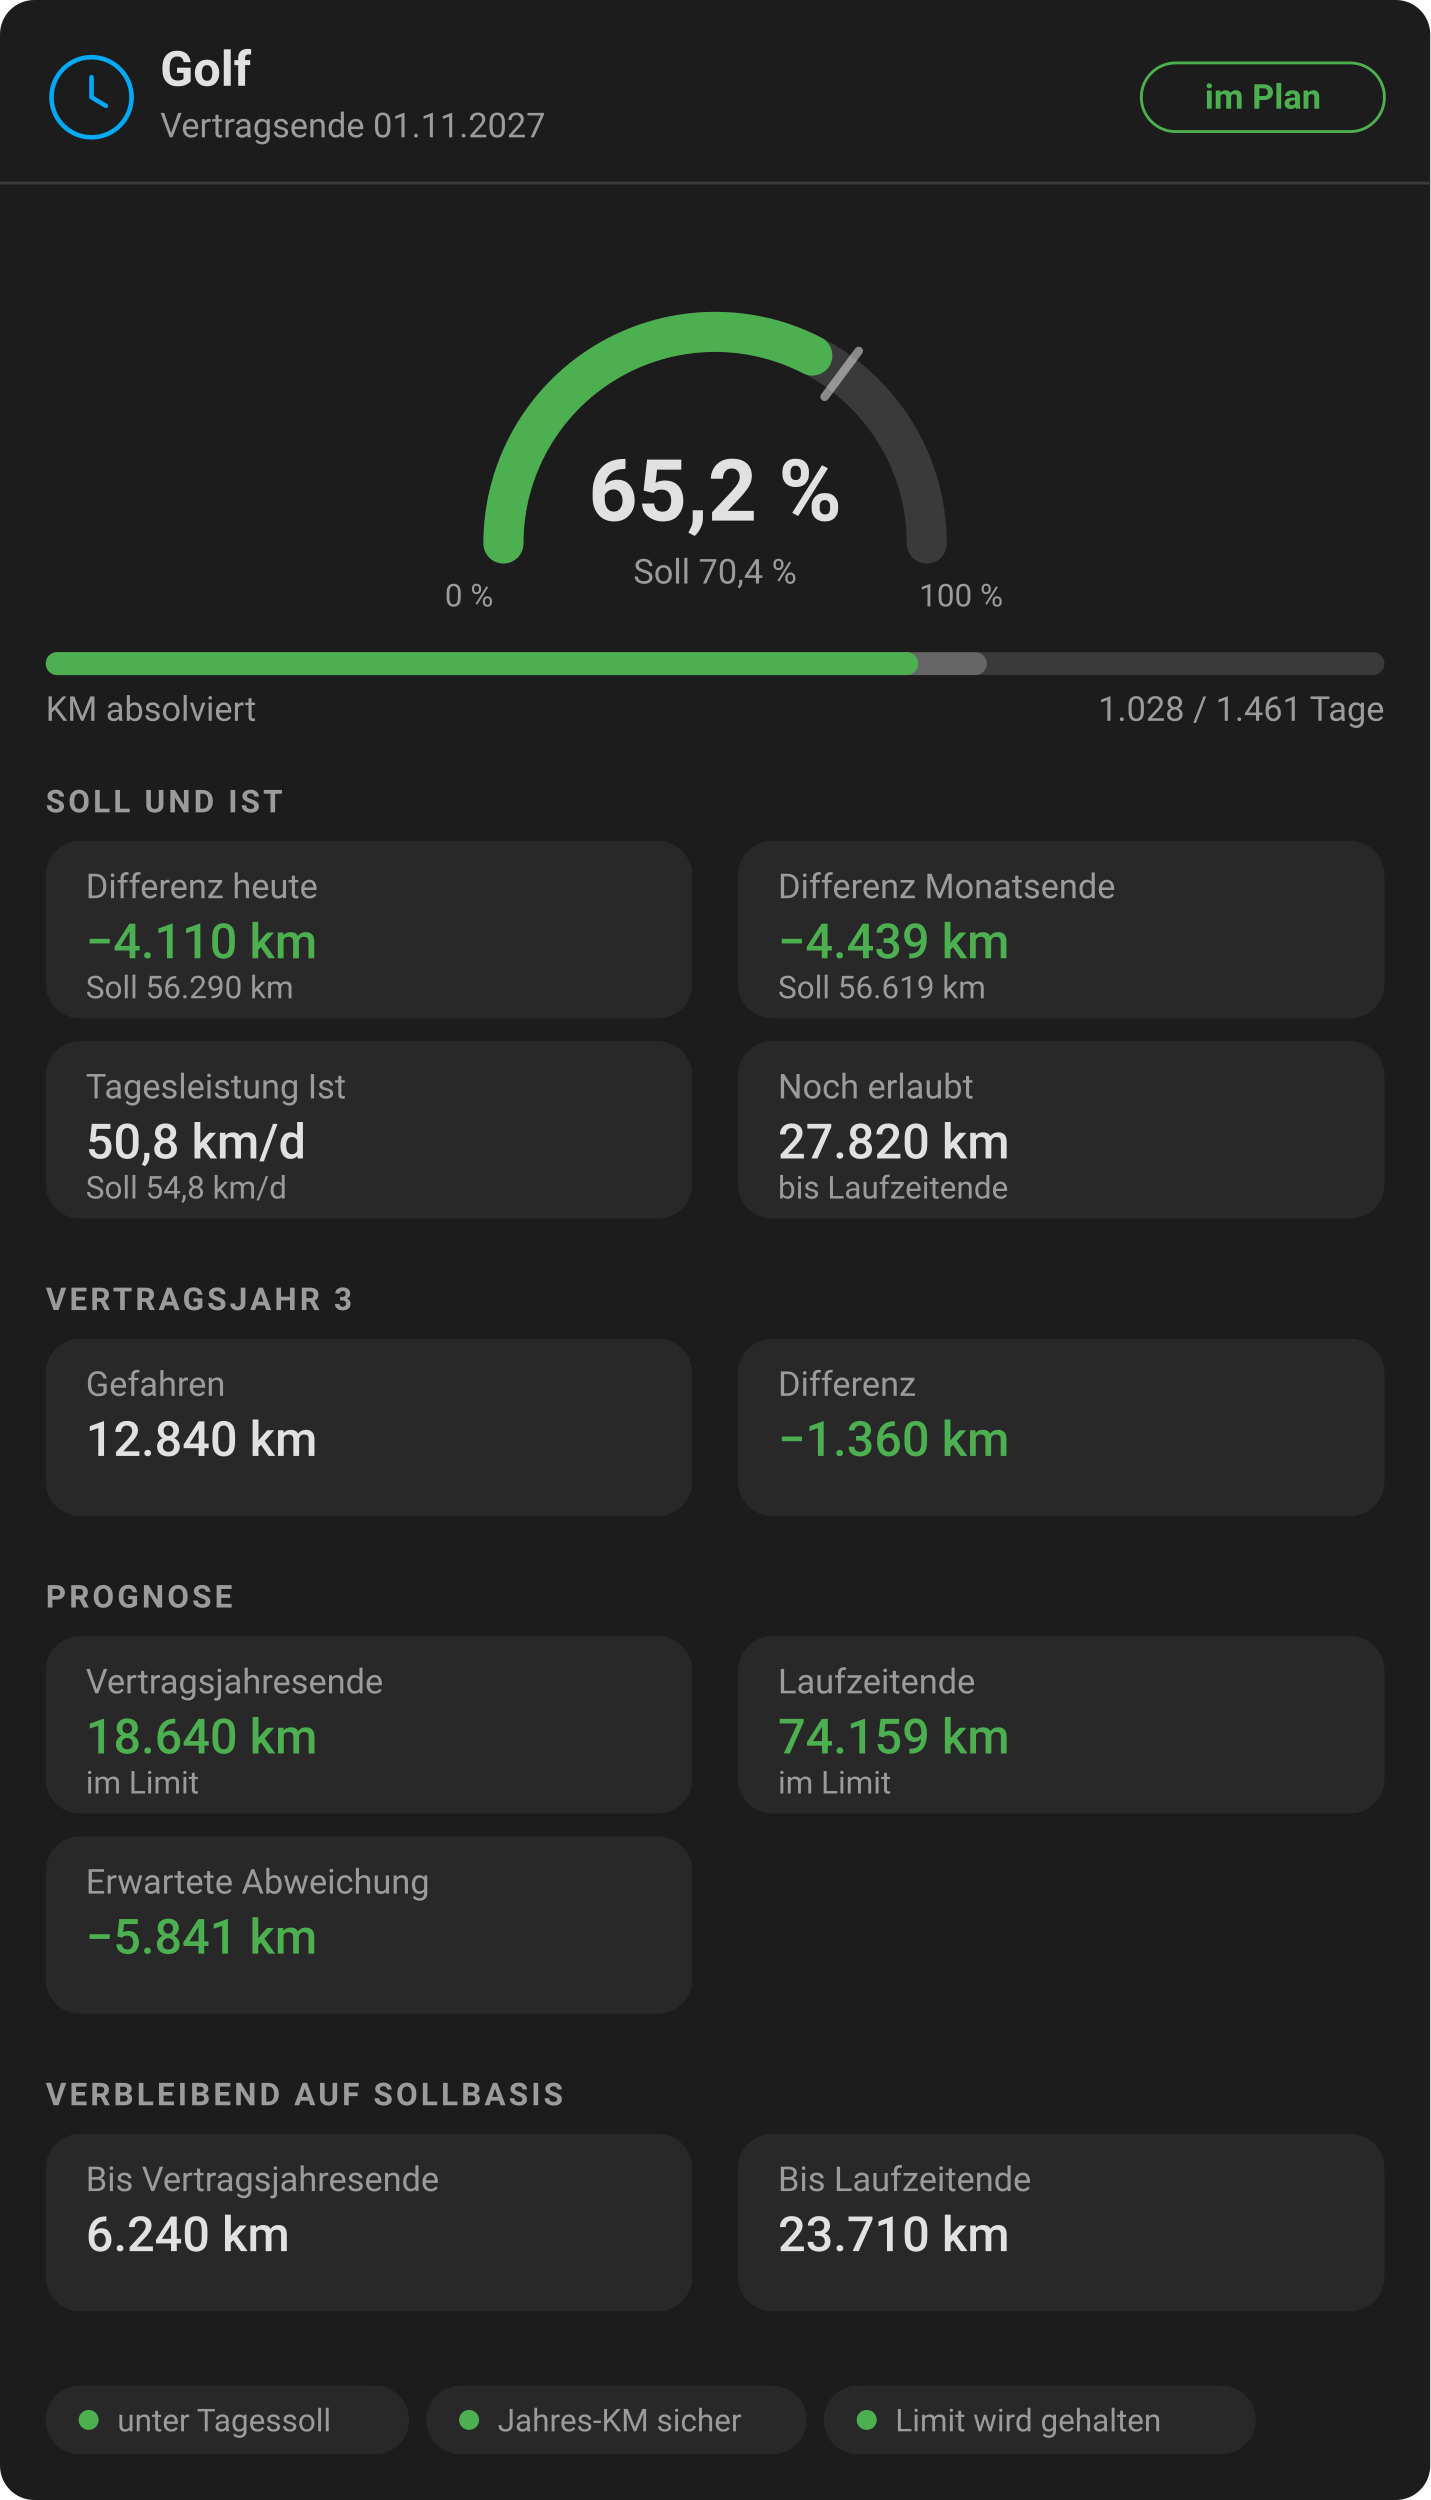
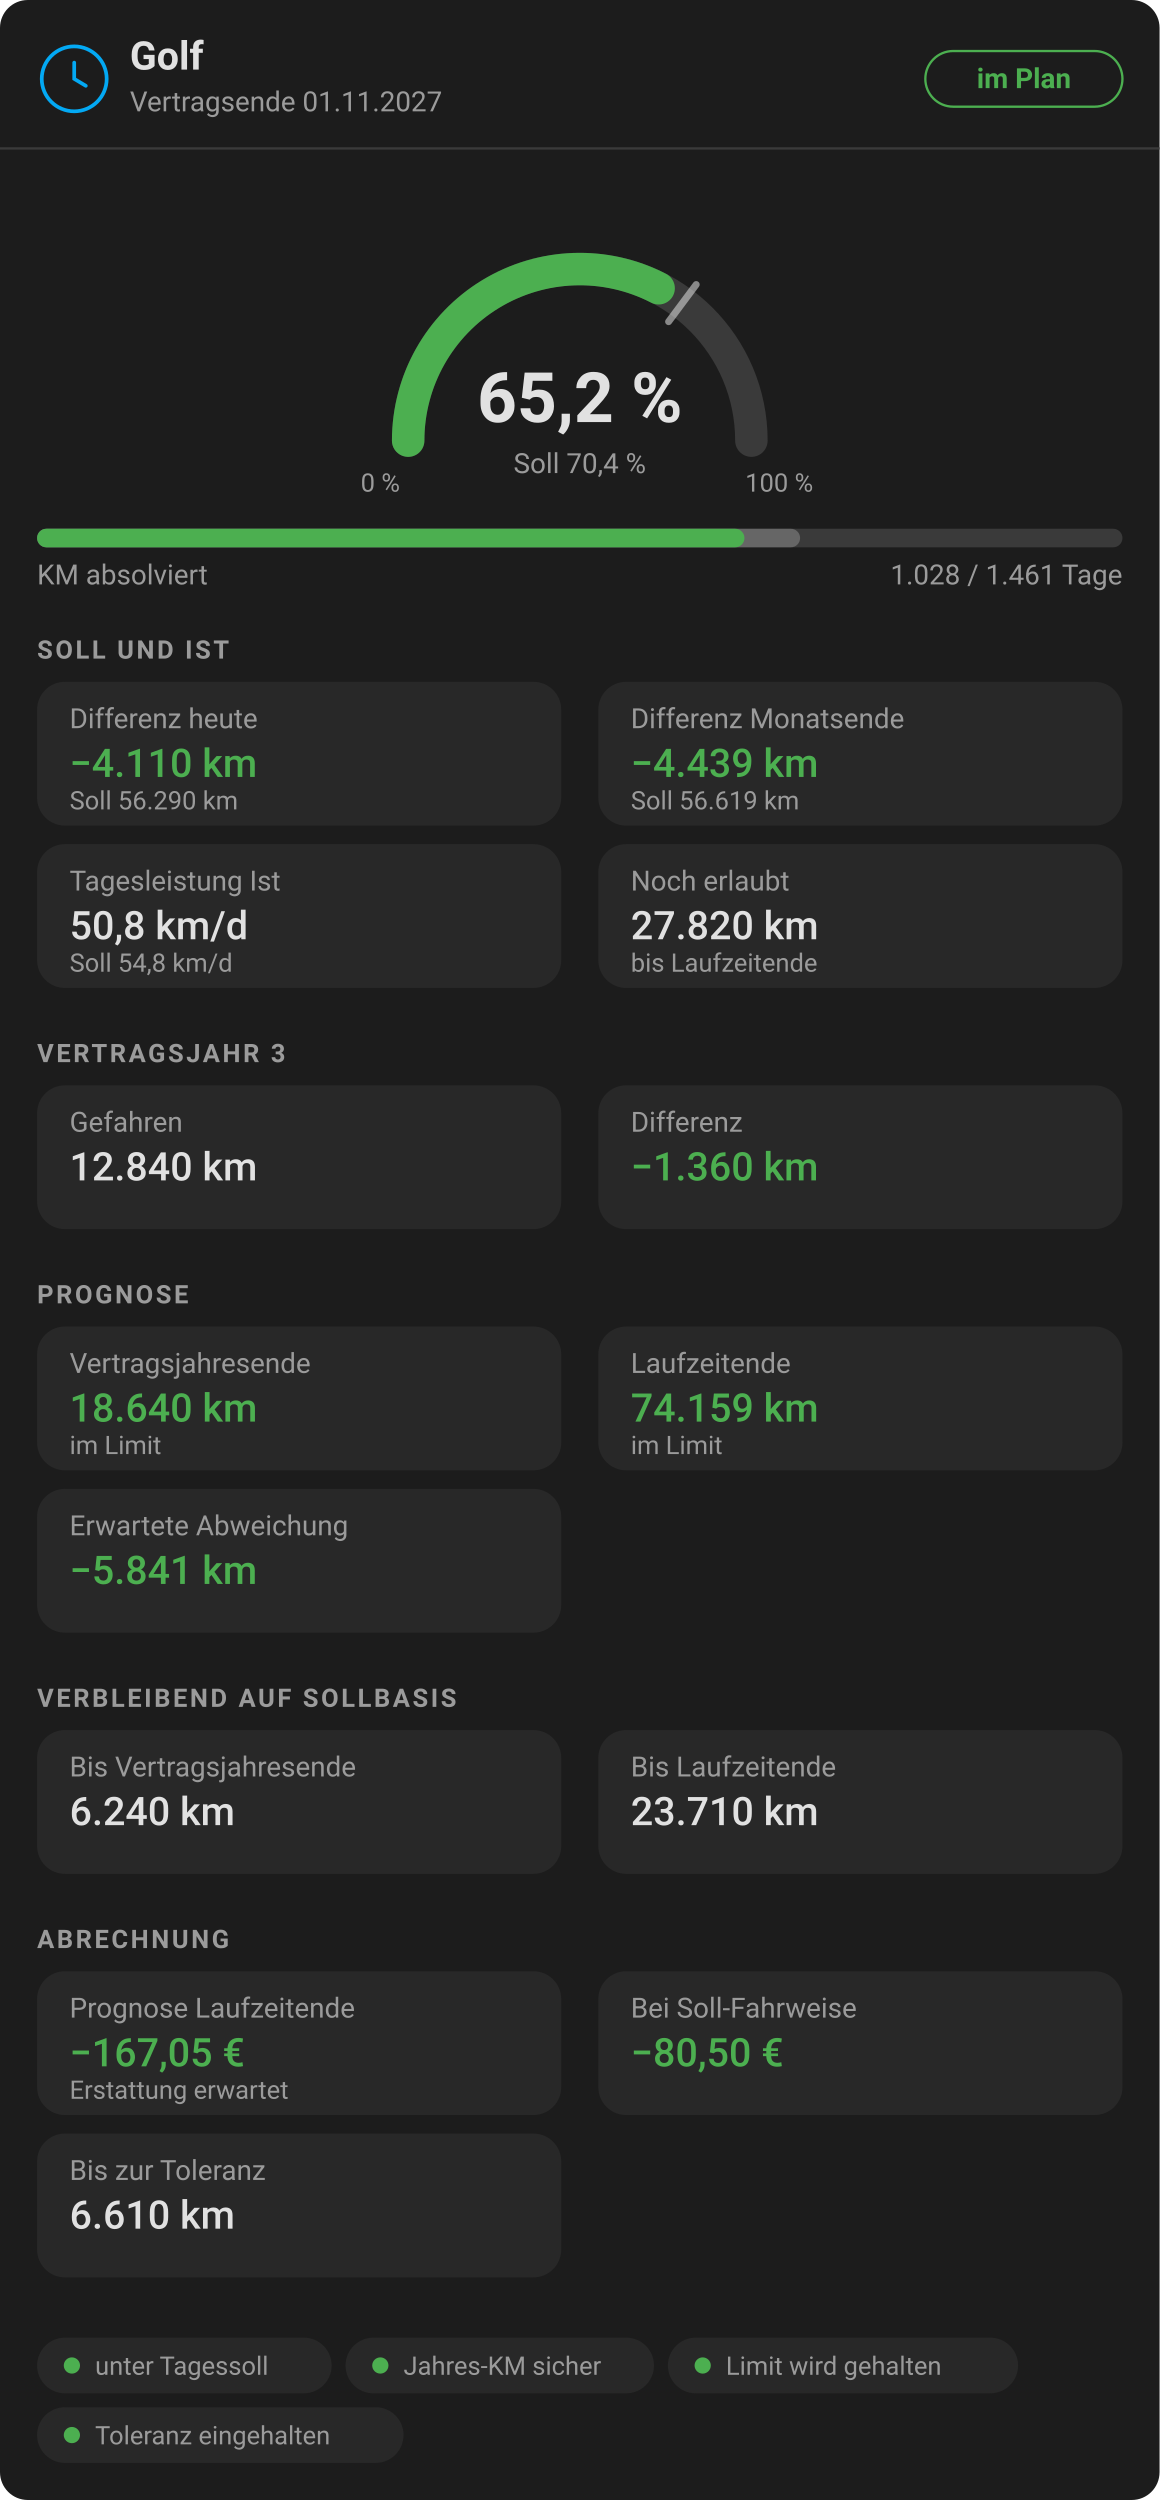
- <svg xmlns="http://www.w3.org/2000/svg" viewBox="0 0 500 874" width="500" height="874" role="img" aria-label="Die Leasing-KM-Karte auf einem Dashboard: eine Anzeige mit absolvierten Kilometern gegen die abgelaufene Laufzeit, Kacheln für Differenz, Prognose und Restkilometer sowie drei Statusmelder">
-   <rect width="500" height="874" rx="12" fill="#1c1c1c" />
+ <svg xmlns="http://www.w3.org/2000/svg" viewBox="0 0 500 1078" width="500" height="1078" role="img" aria-label="Die Leasing-KM-Karte auf einem Dashboard: eine Anzeige mit absolvierten Kilometern gegen die abgelaufene Laufzeit, Kacheln für Differenz, Prognose und Restkilometer sowie drei Statusmelder">
+   <rect width="500" height="1078" rx="12" fill="#1c1c1c" />
  <text x="56" y="30" font-family="ui-sans-serif, -apple-system, 'Segoe UI', Roboto, Helvetica, Arial, sans-serif" font-size="17" font-weight="600" fill="#e1e1e1">Golf</text>
  <text x="56" y="48" font-family="ui-sans-serif, -apple-system, 'Segoe UI', Roboto, Helvetica, Arial, sans-serif" font-size="12" fill="#9b9b9b">Vertragsende 01.11.2027</text>
  <circle cx="32" cy="34" r="14" fill="none" stroke="#03a9f4" stroke-width="1.6" />
  <path d="M32 27 V34 L37 37" stroke="#03a9f4" stroke-width="1.6" fill="none" stroke-linecap="round" />
  <rect x="399" y="22" width="85" height="24" rx="12" fill="none" stroke="#4caf50" />
  <text x="441.5" y="38" font-family="ui-sans-serif, -apple-system, 'Segoe UI', Roboto, Helvetica, Arial, sans-serif" font-size="12" font-weight="600" fill="#4caf50" text-anchor="middle">im Plan</text>
  <line x1="0" y1="64" x2="500" y2="64" stroke="#3a3a3a" />
  <path d="M 176.0 190.0 A 74 74 0 0 1 324.0 190.0" fill="none" stroke="#3a3a3a" stroke-width="14" stroke-linecap="round" />
  <path d="M 176.0 190.0 A 74 74 0 0 1 284.0 124.3" fill="none" stroke="#4caf50" stroke-width="14" stroke-linecap="round" />
  <line x1="288.3" y1="138.7" x2="300.2" y2="122.7" stroke="#e1e1e1" stroke-width="3" stroke-linecap="round" opacity="0.55" />
  <text x="250" y="182" font-family="ui-sans-serif, -apple-system, 'Segoe UI', Roboto, Helvetica, Arial, sans-serif" font-size="30" font-weight="600" fill="#e1e1e1" text-anchor="middle">65,2 %</text>
  <text x="250" y="204" font-family="ui-sans-serif, -apple-system, 'Segoe UI', Roboto, Helvetica, Arial, sans-serif" font-size="12" fill="#9b9b9b" text-anchor="middle">Soll 70,4 %</text>
  <text x="164" y="212" font-family="ui-sans-serif, -apple-system, 'Segoe UI', Roboto, Helvetica, Arial, sans-serif" font-size="11" fill="#9b9b9b" text-anchor="middle">0 %</text>
  <text x="336" y="212" font-family="ui-sans-serif, -apple-system, 'Segoe UI', Roboto, Helvetica, Arial, sans-serif" font-size="11" fill="#9b9b9b" text-anchor="middle">100 %</text>
  <rect x="16" y="228" width="468" height="8" rx="4" fill="#3a3a3a" />
  <rect x="16" y="228" width="329" height="8" rx="4" fill="#9b9b9b" opacity="0.45" />
  <rect x="16" y="228" width="305" height="8" rx="4" fill="#4caf50" />
  <text x="16" y="252" font-family="ui-sans-serif, -apple-system, 'Segoe UI', Roboto, Helvetica, Arial, sans-serif" font-size="12" fill="#9b9b9b">KM absolviert</text>
  <text x="484" y="252" font-family="ui-sans-serif, -apple-system, 'Segoe UI', Roboto, Helvetica, Arial, sans-serif" font-size="12" fill="#9b9b9b" text-anchor="end">1.028 / 1.461 Tage</text>
  <text x="16" y="284" font-family="ui-sans-serif, -apple-system, 'Segoe UI', Roboto, Helvetica, Arial, sans-serif" font-size="11" font-weight="600" letter-spacing="1.1" fill="#9b9b9b">SOLL UND IST</text>
  <rect x="16" y="294" width="226" height="62" rx="12" fill="#282828" />
  <text x="30" y="314" font-family="ui-sans-serif, -apple-system, 'Segoe UI', Roboto, Helvetica, Arial, sans-serif" font-size="12" fill="#9b9b9b">Differenz heute</text>
  <text x="30" y="335" font-family="ui-sans-serif, -apple-system, 'Segoe UI', Roboto, Helvetica, Arial, sans-serif" font-size="17" font-weight="500" fill="#4caf50">−4.110 km</text>
  <text x="30" y="349" font-family="ui-sans-serif, -apple-system, 'Segoe UI', Roboto, Helvetica, Arial, sans-serif" font-size="11" fill="#9b9b9b">Soll 56.290 km</text>
  <rect x="258" y="294" width="226" height="62" rx="12" fill="#282828" />
  <text x="272" y="314" font-family="ui-sans-serif, -apple-system, 'Segoe UI', Roboto, Helvetica, Arial, sans-serif" font-size="12" fill="#9b9b9b">Differenz Monatsende</text>
  <text x="272" y="335" font-family="ui-sans-serif, -apple-system, 'Segoe UI', Roboto, Helvetica, Arial, sans-serif" font-size="17" font-weight="500" fill="#4caf50">−4.439 km</text>
  <text x="272" y="349" font-family="ui-sans-serif, -apple-system, 'Segoe UI', Roboto, Helvetica, Arial, sans-serif" font-size="11" fill="#9b9b9b">Soll 56.619 km</text>
  <rect x="16" y="364" width="226" height="62" rx="12" fill="#282828" />
  <text x="30" y="384" font-family="ui-sans-serif, -apple-system, 'Segoe UI', Roboto, Helvetica, Arial, sans-serif" font-size="12" fill="#9b9b9b">Tagesleistung Ist</text>
  <text x="30" y="405" font-family="ui-sans-serif, -apple-system, 'Segoe UI', Roboto, Helvetica, Arial, sans-serif" font-size="17" font-weight="500" fill="#e1e1e1">50,8 km/d</text>
  <text x="30" y="419" font-family="ui-sans-serif, -apple-system, 'Segoe UI', Roboto, Helvetica, Arial, sans-serif" font-size="11" fill="#9b9b9b">Soll 54,8 km/d</text>
  <rect x="258" y="364" width="226" height="62" rx="12" fill="#282828" />
  <text x="272" y="384" font-family="ui-sans-serif, -apple-system, 'Segoe UI', Roboto, Helvetica, Arial, sans-serif" font-size="12" fill="#9b9b9b">Noch erlaubt</text>
  <text x="272" y="405" font-family="ui-sans-serif, -apple-system, 'Segoe UI', Roboto, Helvetica, Arial, sans-serif" font-size="17" font-weight="500" fill="#e1e1e1">27.820 km</text>
  <text x="272" y="419" font-family="ui-sans-serif, -apple-system, 'Segoe UI', Roboto, Helvetica, Arial, sans-serif" font-size="11" fill="#9b9b9b">bis Laufzeitende</text>
  <text x="16" y="458" font-family="ui-sans-serif, -apple-system, 'Segoe UI', Roboto, Helvetica, Arial, sans-serif" font-size="11" font-weight="600" letter-spacing="1.1" fill="#9b9b9b">VERTRAGSJAHR 3</text>
  <rect x="16" y="468" width="226" height="62" rx="12" fill="#282828" />
  <text x="30" y="488" font-family="ui-sans-serif, -apple-system, 'Segoe UI', Roboto, Helvetica, Arial, sans-serif" font-size="12" fill="#9b9b9b">Gefahren</text>
  <text x="30" y="509" font-family="ui-sans-serif, -apple-system, 'Segoe UI', Roboto, Helvetica, Arial, sans-serif" font-size="17" font-weight="500" fill="#e1e1e1">12.840 km</text>
  <rect x="258" y="468" width="226" height="62" rx="12" fill="#282828" />
  <text x="272" y="488" font-family="ui-sans-serif, -apple-system, 'Segoe UI', Roboto, Helvetica, Arial, sans-serif" font-size="12" fill="#9b9b9b">Differenz</text>
  <text x="272" y="509" font-family="ui-sans-serif, -apple-system, 'Segoe UI', Roboto, Helvetica, Arial, sans-serif" font-size="17" font-weight="500" fill="#4caf50">−1.360 km</text>
  <text x="16" y="562" font-family="ui-sans-serif, -apple-system, 'Segoe UI', Roboto, Helvetica, Arial, sans-serif" font-size="11" font-weight="600" letter-spacing="1.1" fill="#9b9b9b">PROGNOSE</text>
  <rect x="16" y="572" width="226" height="62" rx="12" fill="#282828" />
  <text x="30" y="592" font-family="ui-sans-serif, -apple-system, 'Segoe UI', Roboto, Helvetica, Arial, sans-serif" font-size="12" fill="#9b9b9b">Vertragsjahresende</text>
  <text x="30" y="613" font-family="ui-sans-serif, -apple-system, 'Segoe UI', Roboto, Helvetica, Arial, sans-serif" font-size="17" font-weight="500" fill="#4caf50">18.640 km</text>
  <text x="30" y="627" font-family="ui-sans-serif, -apple-system, 'Segoe UI', Roboto, Helvetica, Arial, sans-serif" font-size="11" fill="#9b9b9b">im Limit</text>
  <rect x="258" y="572" width="226" height="62" rx="12" fill="#282828" />
  <text x="272" y="592" font-family="ui-sans-serif, -apple-system, 'Segoe UI', Roboto, Helvetica, Arial, sans-serif" font-size="12" fill="#9b9b9b">Laufzeitende</text>
  <text x="272" y="613" font-family="ui-sans-serif, -apple-system, 'Segoe UI', Roboto, Helvetica, Arial, sans-serif" font-size="17" font-weight="500" fill="#4caf50">74.159 km</text>
  <text x="272" y="627" font-family="ui-sans-serif, -apple-system, 'Segoe UI', Roboto, Helvetica, Arial, sans-serif" font-size="11" fill="#9b9b9b">im Limit</text>
  <rect x="16" y="642" width="226" height="62" rx="12" fill="#282828" />
  <text x="30" y="662" font-family="ui-sans-serif, -apple-system, 'Segoe UI', Roboto, Helvetica, Arial, sans-serif" font-size="12" fill="#9b9b9b">Erwartete Abweichung</text>
  <text x="30" y="683" font-family="ui-sans-serif, -apple-system, 'Segoe UI', Roboto, Helvetica, Arial, sans-serif" font-size="17" font-weight="500" fill="#4caf50">−5.841 km</text>
  <text x="16" y="736" font-family="ui-sans-serif, -apple-system, 'Segoe UI', Roboto, Helvetica, Arial, sans-serif" font-size="11" font-weight="600" letter-spacing="1.1" fill="#9b9b9b">VERBLEIBEND AUF SOLLBASIS</text>
  <rect x="16" y="746" width="226" height="62" rx="12" fill="#282828" />
  <text x="30" y="766" font-family="ui-sans-serif, -apple-system, 'Segoe UI', Roboto, Helvetica, Arial, sans-serif" font-size="12" fill="#9b9b9b">Bis Vertragsjahresende</text>
  <text x="30" y="787" font-family="ui-sans-serif, -apple-system, 'Segoe UI', Roboto, Helvetica, Arial, sans-serif" font-size="17" font-weight="500" fill="#e1e1e1">6.240 km</text>
  <rect x="258" y="746" width="226" height="62" rx="12" fill="#282828" />
  <text x="272" y="766" font-family="ui-sans-serif, -apple-system, 'Segoe UI', Roboto, Helvetica, Arial, sans-serif" font-size="12" fill="#9b9b9b">Bis Laufzeitende</text>
  <text x="272" y="787" font-family="ui-sans-serif, -apple-system, 'Segoe UI', Roboto, Helvetica, Arial, sans-serif" font-size="17" font-weight="500" fill="#e1e1e1">23.710 km</text>
-   <rect x="16" y="834" width="127" height="24" rx="12" fill="#282828" />
-   <circle cx="31" cy="846" r="3.5" fill="#4caf50" />
-   <text x="41" y="850" font-family="ui-sans-serif, -apple-system, 'Segoe UI', Roboto, Helvetica, Arial, sans-serif" font-size="11" fill="#9b9b9b">unter Tagessoll</text>
-   <rect x="149" y="834" width="133" height="24" rx="12" fill="#282828" />
-   <circle cx="164" cy="846" r="3.5" fill="#4caf50" />
-   <text x="174" y="850" font-family="ui-sans-serif, -apple-system, 'Segoe UI', Roboto, Helvetica, Arial, sans-serif" font-size="11" fill="#9b9b9b">Jahres-KM sicher</text>
-   <rect x="288" y="834" width="151" height="24" rx="12" fill="#282828" />
-   <circle cx="303" cy="846" r="3.5" fill="#4caf50" />
-   <text x="313" y="850" font-family="ui-sans-serif, -apple-system, 'Segoe UI', Roboto, Helvetica, Arial, sans-serif" font-size="11" fill="#9b9b9b">Limit wird gehalten</text>
+   <text x="16" y="840" font-family="ui-sans-serif, -apple-system, 'Segoe UI', Roboto, Helvetica, Arial, sans-serif" font-size="11" font-weight="600" letter-spacing="1.1" fill="#9b9b9b">ABRECHNUNG</text>
+   <rect x="16" y="850" width="226" height="62" rx="12" fill="#282828" />
+   <text x="30" y="870" font-family="ui-sans-serif, -apple-system, 'Segoe UI', Roboto, Helvetica, Arial, sans-serif" font-size="12" fill="#9b9b9b">Prognose Laufzeitende</text>
+   <text x="30" y="891" font-family="ui-sans-serif, -apple-system, 'Segoe UI', Roboto, Helvetica, Arial, sans-serif" font-size="17" font-weight="500" fill="#4caf50">−167,05 €</text>
+   <text x="30" y="905" font-family="ui-sans-serif, -apple-system, 'Segoe UI', Roboto, Helvetica, Arial, sans-serif" font-size="11" fill="#9b9b9b">Erstattung erwartet</text>
+   <rect x="258" y="850" width="226" height="62" rx="12" fill="#282828" />
+   <text x="272" y="870" font-family="ui-sans-serif, -apple-system, 'Segoe UI', Roboto, Helvetica, Arial, sans-serif" font-size="12" fill="#9b9b9b">Bei Soll-Fahrweise</text>
+   <text x="272" y="891" font-family="ui-sans-serif, -apple-system, 'Segoe UI', Roboto, Helvetica, Arial, sans-serif" font-size="17" font-weight="500" fill="#4caf50">−80,50 €</text>
+   <rect x="16" y="920" width="226" height="62" rx="12" fill="#282828" />
+   <text x="30" y="940" font-family="ui-sans-serif, -apple-system, 'Segoe UI', Roboto, Helvetica, Arial, sans-serif" font-size="12" fill="#9b9b9b">Bis zur Toleranz</text>
+   <text x="30" y="961" font-family="ui-sans-serif, -apple-system, 'Segoe UI', Roboto, Helvetica, Arial, sans-serif" font-size="17" font-weight="500" fill="#e1e1e1">6.610 km</text>
+   <rect x="16" y="1008" width="127" height="24" rx="12" fill="#282828" />
+   <circle cx="31" cy="1020" r="3.5" fill="#4caf50" />
+   <text x="41" y="1024" font-family="ui-sans-serif, -apple-system, 'Segoe UI', Roboto, Helvetica, Arial, sans-serif" font-size="11" fill="#9b9b9b">unter Tagessoll</text>
+   <rect x="149" y="1008" width="133" height="24" rx="12" fill="#282828" />
+   <circle cx="164" cy="1020" r="3.5" fill="#4caf50" />
+   <text x="174" y="1024" font-family="ui-sans-serif, -apple-system, 'Segoe UI', Roboto, Helvetica, Arial, sans-serif" font-size="11" fill="#9b9b9b">Jahres-KM sicher</text>
+   <rect x="288" y="1008" width="151" height="24" rx="12" fill="#282828" />
+   <circle cx="303" cy="1020" r="3.5" fill="#4caf50" />
+   <text x="313" y="1024" font-family="ui-sans-serif, -apple-system, 'Segoe UI', Roboto, Helvetica, Arial, sans-serif" font-size="11" fill="#9b9b9b">Limit wird gehalten</text>
+   <rect x="16" y="1038" width="158" height="24" rx="12" fill="#282828" />
+   <circle cx="31" cy="1050" r="3.5" fill="#4caf50" />
+   <text x="41" y="1054" font-family="ui-sans-serif, -apple-system, 'Segoe UI', Roboto, Helvetica, Arial, sans-serif" font-size="11" fill="#9b9b9b">Toleranz eingehalten</text>
</svg>
